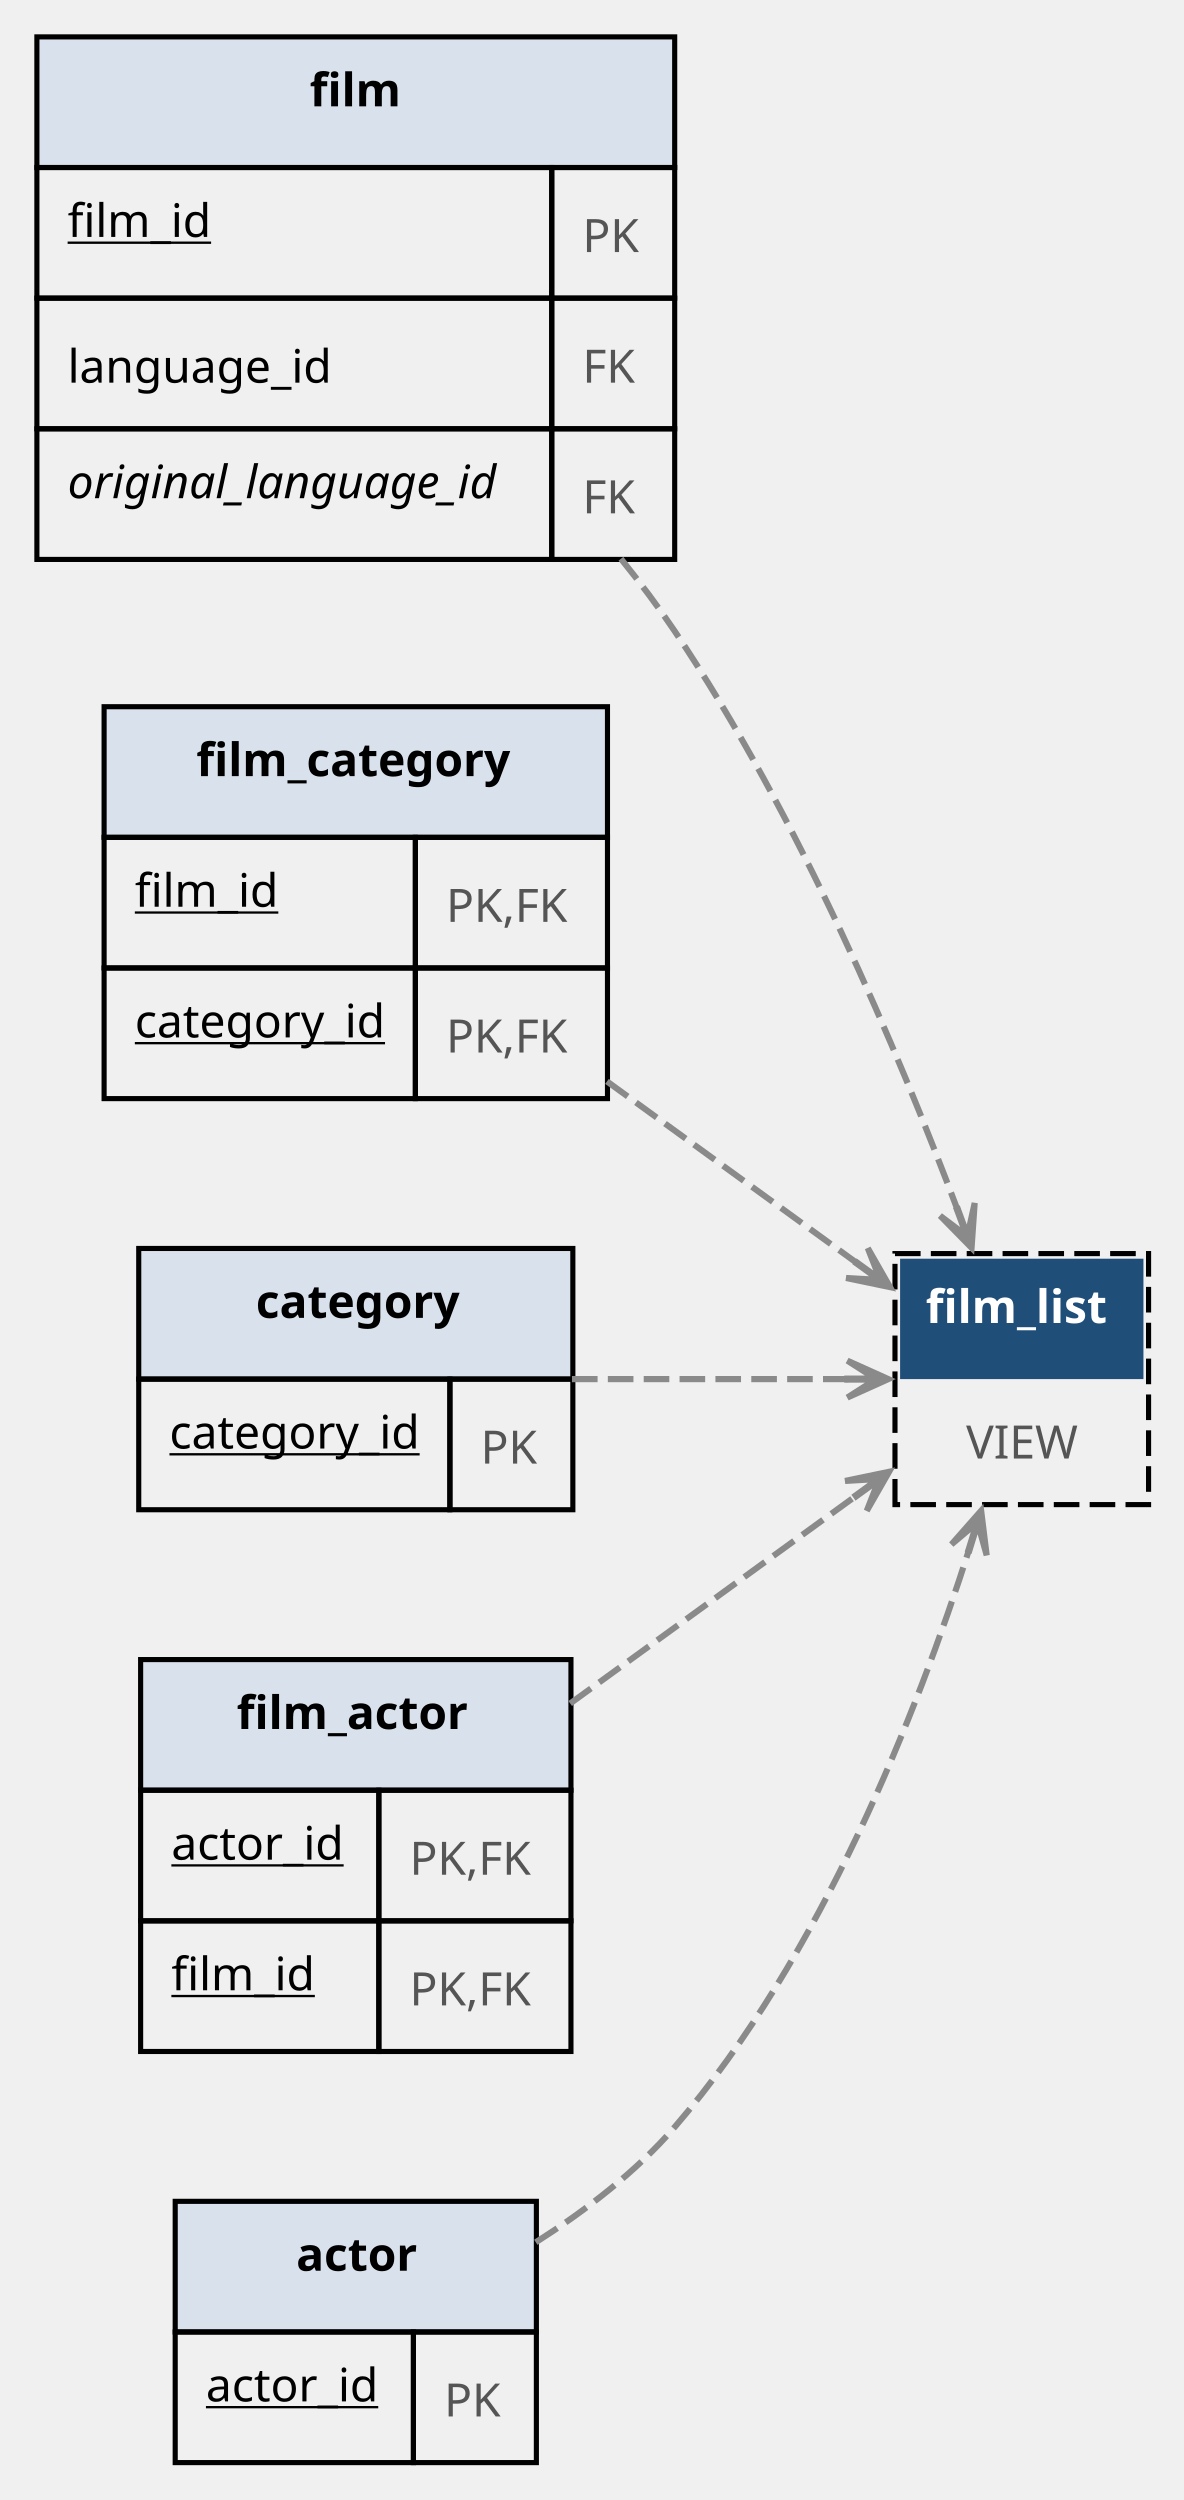
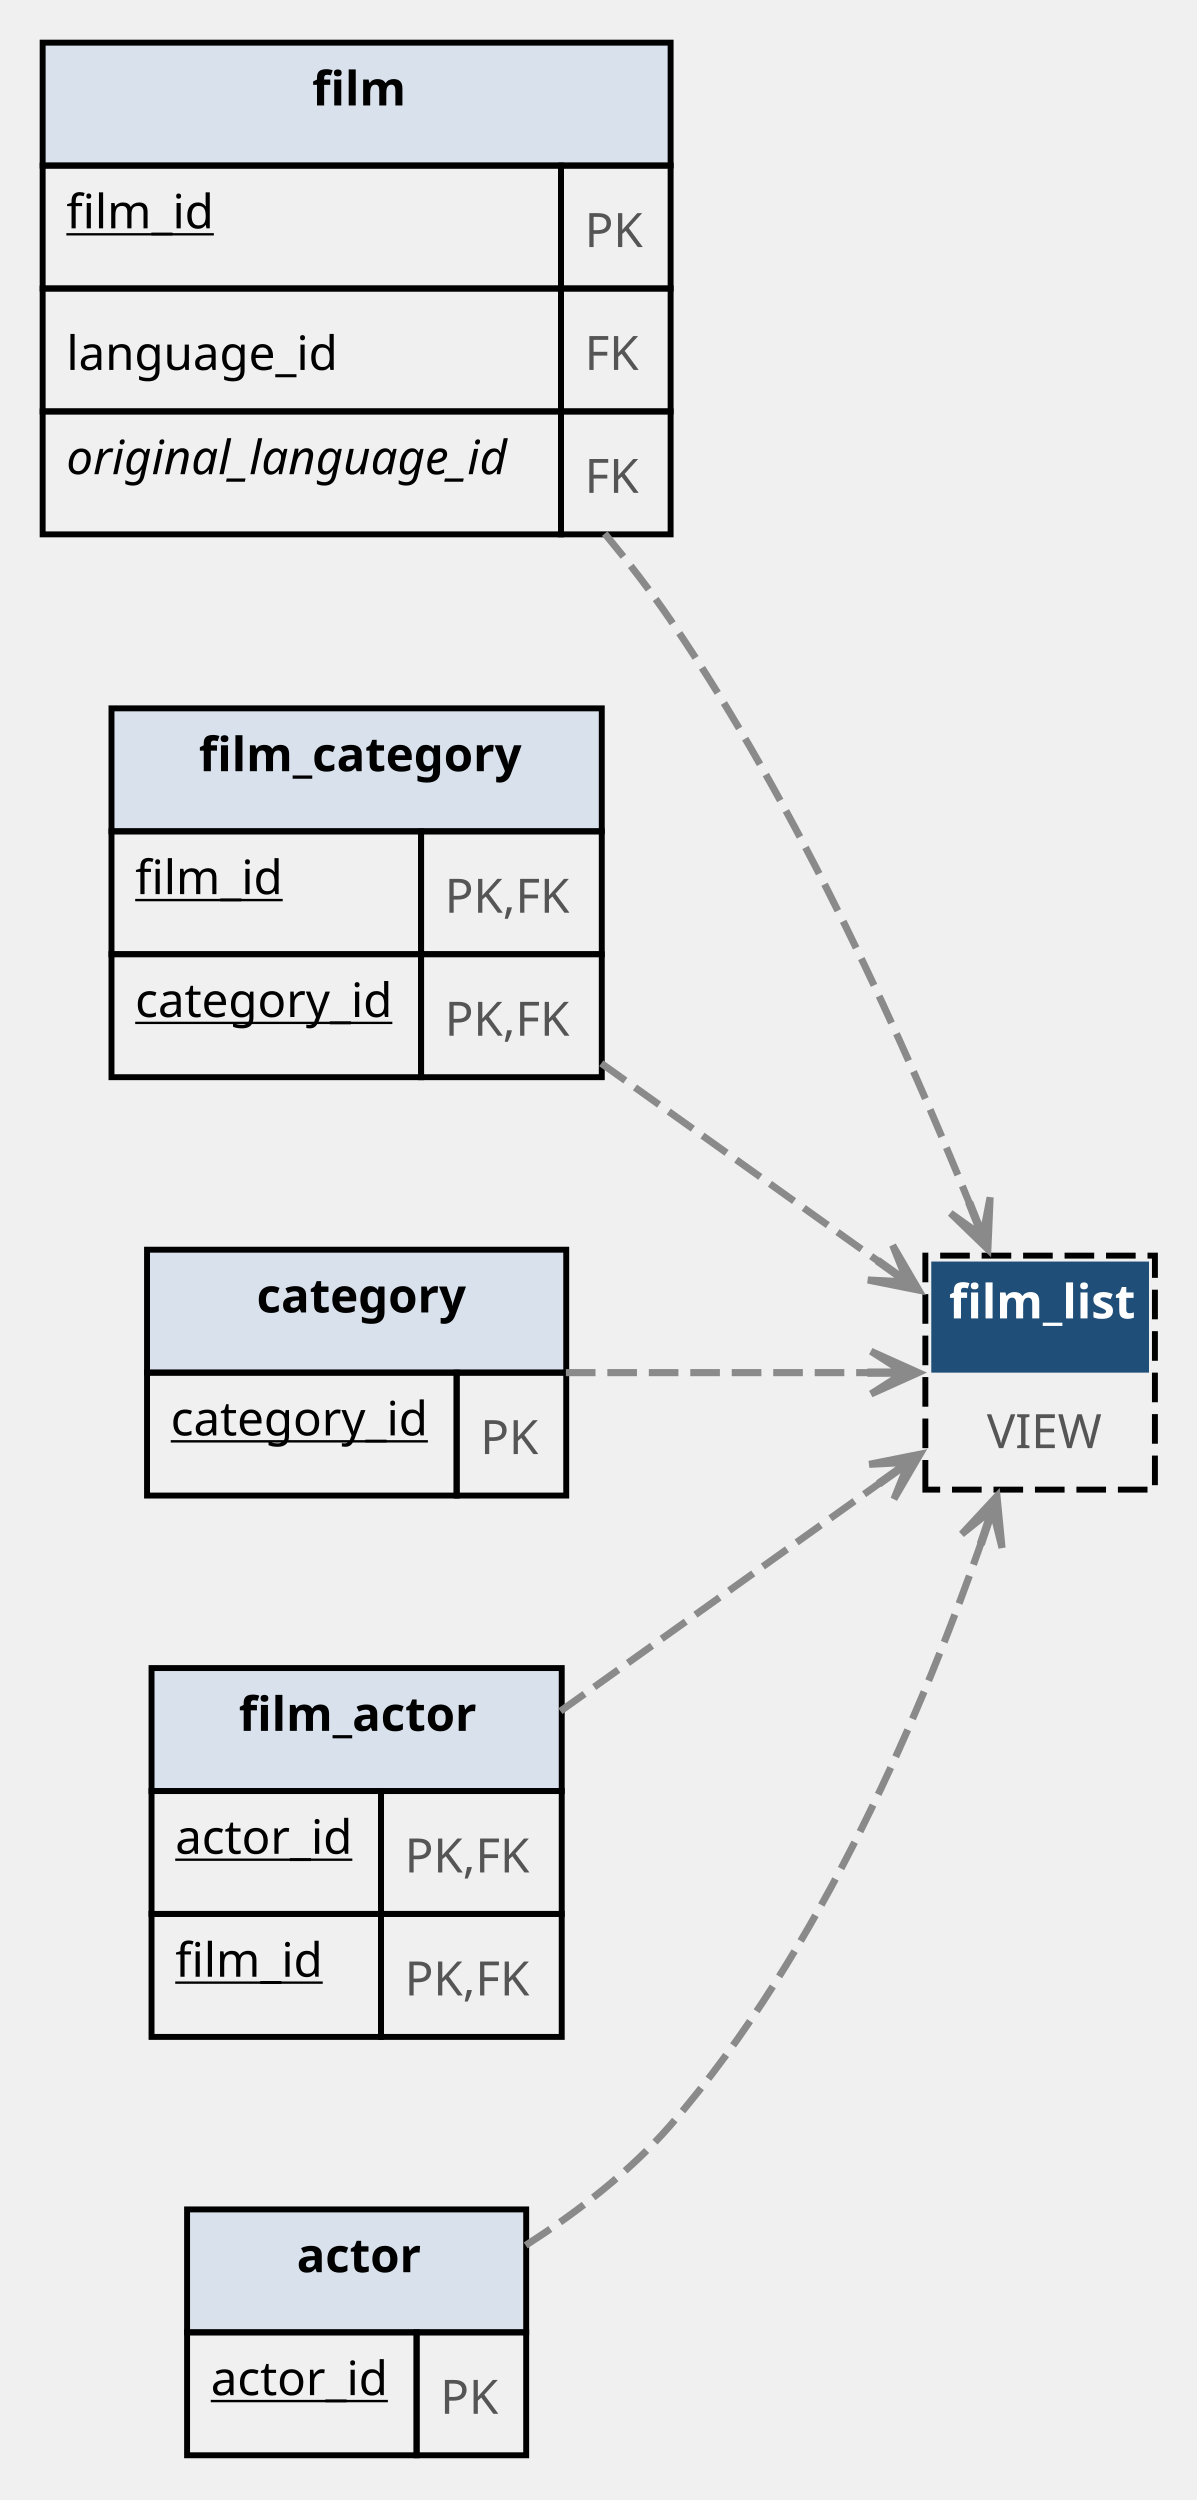
- <svg xmlns="http://www.w3.org/2000/svg" width="231pt" height="488pt" viewBox="0.00 0.00 231.00 488.00">
-   <g id="graph0" class="graph" transform="scale(1 1) rotate(0) translate(7.2 480.7)">
+ <svg xmlns="http://www.w3.org/2000/svg" width="202pt" height="422pt" viewBox="0.00 0.00 202.00 422.00">
+   <g id="graph0" class="graph" transform="scale(1 1) rotate(0) translate(7.2 414.45)">
    <g id="node1" class="node">
-       <polygon fill="none" stroke="#000000" stroke-dasharray="5,2" points="167.5,-187 167.5,-236 217,-236 217,-187 167.5,-187" />
-       <polygon fill="#1f4e79" stroke="none" stroke-dasharray="5,2" points="168.5,-211.5 168.5,-235 216,-235 216,-211.5 168.5,-211.5" />
-       <text xml:space="preserve" text-anchor="start" x="173.5" y="-222.45" font-family="Noto Sans KR" font-weight="bold" font-size="9.00" fill="#ffffff">film_list</text>
-       <text xml:space="preserve" text-anchor="start" x="181.38" y="-196" font-family="Noto Sans KR" font-size="9.00" fill="#555555">VIEW</text>
+       <polygon fill="none" stroke="#000000" stroke-dasharray="5,2" points="149,-163 149,-202.5 187.75,-202.5 187.75,-163 149,-163" />
+       <polygon fill="#1f4e79" stroke="none" stroke-dasharray="5,2" points="150,-182.75 150,-201.5 186.75,-201.5 186.75,-182.75 150,-182.75" />
+       <text xml:space="preserve" text-anchor="start" x="153" y="-191.9" font-family="Noto Sans KR" font-weight="bold" font-size="8.00" fill="#ffffff">film_list</text>
+       <text xml:space="preserve" text-anchor="start" x="159.38" y="-170" font-family="Noto Sans KR" font-size="8.00" fill="#555555">VIEW</text>
    </g>
    <g id="node2" class="node">
-       <polygon fill="#d9e2ec" stroke="none" points="0,-448 0,-473.5 124.5,-473.5 124.5,-448 0,-448" />
-       <polygon fill="none" stroke="#000000" points="0,-448 0,-473.5 124.5,-473.5 124.5,-448 0,-448" />
-       <text xml:space="preserve" text-anchor="start" x="53.25" y="-459.95" font-family="Noto Sans KR" font-weight="bold" font-size="9.00" fill="#000000">film</text>
-       <polygon fill="none" stroke="#000000" points="0,-422.5 0,-448 100.5,-448 100.5,-422.5 0,-422.5" />
-       <text xml:space="preserve" text-anchor="start" x="6" y="-434.45" font-family="Noto Sans KR" text-decoration="underline" font-size="9.00">film_id</text>
-       <polygon fill="none" stroke="#000000" points="100.5,-422.5 100.5,-448 124.5,-448 124.5,-422.5 100.5,-422.5" />
-       <text xml:space="preserve" text-anchor="start" x="106.5" y="-431.5" font-family="Noto Sans KR" font-size="9.00" fill="#555555">PK</text>
-       <polygon fill="none" stroke="#000000" points="0,-397 0,-422.5 100.5,-422.5 100.5,-397 0,-397" />
-       <text xml:space="preserve" text-anchor="start" x="6" y="-406" font-family="Noto Sans KR" font-size="9.00">language_id</text>
-       <polygon fill="none" stroke="#000000" points="100.5,-397 100.5,-422.5 124.5,-422.5 124.5,-397 100.5,-397" />
-       <text xml:space="preserve" text-anchor="start" x="106.5" y="-406" font-family="Noto Sans KR" font-size="9.00" fill="#555555">FK</text>
-       <polygon fill="none" stroke="#000000" points="0,-371.5 0,-397 100.5,-397 100.5,-371.5 0,-371.5" />
-       <text xml:space="preserve" text-anchor="start" x="6" y="-383.45" font-family="Noto Sans KR" font-style="italic" font-size="9.00">original_language_id</text>
-       <polygon fill="none" stroke="#000000" points="100.5,-371.5 100.5,-397 124.5,-397 124.5,-371.5 100.5,-371.5" />
-       <text xml:space="preserve" text-anchor="start" x="106.5" y="-380.5" font-family="Noto Sans KR" font-size="9.00" fill="#555555">FK</text>
+       <polygon fill="#d9e2ec" stroke="none" points="0,-386.5 0,-407.25 106,-407.25 106,-386.5 0,-386.5" />
+       <polygon fill="none" stroke="#000000" points="0,-386.5 0,-407.25 106,-407.25 106,-386.5 0,-386.5" />
+       <text xml:space="preserve" text-anchor="start" x="45.5" y="-396.65" font-family="Noto Sans KR" font-weight="bold" font-size="8.00" fill="#000000">film</text>
+       <polygon fill="none" stroke="#000000" points="0,-365.75 0,-386.5 87.5,-386.5 87.5,-365.75 0,-365.75" />
+       <text xml:space="preserve" text-anchor="start" x="4" y="-375.9" font-family="Noto Sans KR" text-decoration="underline" font-size="8.00">film_id</text>
+       <polygon fill="none" stroke="#000000" points="87.5,-365.75 87.5,-386.5 106,-386.5 106,-365.75 87.5,-365.75" />
+       <text xml:space="preserve" text-anchor="start" x="91.5" y="-372.75" font-family="Noto Sans KR" font-size="8.00" fill="#555555">PK</text>
+       <polygon fill="none" stroke="#000000" points="0,-345 0,-365.75 87.5,-365.75 87.5,-345 0,-345" />
+       <text xml:space="preserve" text-anchor="start" x="4" y="-352" font-family="Noto Sans KR" font-size="8.00">language_id</text>
+       <polygon fill="none" stroke="#000000" points="87.5,-345 87.5,-365.75 106,-365.75 106,-345 87.5,-345" />
+       <text xml:space="preserve" text-anchor="start" x="91.5" y="-352" font-family="Noto Sans KR" font-size="8.00" fill="#555555">FK</text>
+       <polygon fill="none" stroke="#000000" points="0,-324.25 0,-345 87.5,-345 87.5,-324.25 0,-324.25" />
+       <text xml:space="preserve" text-anchor="start" x="4" y="-334.4" font-family="Noto Sans KR" font-style="italic" font-size="8.00">original_language_id</text>
+       <polygon fill="none" stroke="#000000" points="87.5,-324.25 87.5,-345 106,-345 106,-324.25 87.5,-324.25" />
+       <text xml:space="preserve" text-anchor="start" x="91.5" y="-331.25" font-family="Noto Sans KR" font-size="8.00" fill="#555555">FK</text>
    </g>
    <g id="edge1" class="edge">
-       <path fill="none" stroke="#8a8a8a" stroke-width="1.2" stroke-dasharray="5,2" d="M114,-371.63C117.74,-367 121.3,-362.26 124.5,-357.5 148.79,-321.41 168.27,-275.05 179.78,-244.36" />
-       <polygon fill="#8a8a8a" stroke="#8a8a8a" stroke-width="1.2" points="182.45,-237.13 183.06,-245.88 181.66,-239.55 179.78,-244.67 179.68,-244.64 179.59,-244.6 181.48,-239.48 176.3,-243.39 182.45,-237.13" />
+       <path fill="none" stroke="#8a8a8a" stroke-width="1.2" stroke-dasharray="5,2" d="M94.88,-324.38C98.84,-319.61 102.63,-314.68 106,-309.75 127.72,-277.96 145.91,-237.31 156.71,-210.68" />
+       <polygon fill="#8a8a8a" stroke="#8a8a8a" stroke-width="1.2" points="159.55,-203.58 159.93,-212.34 158.7,-205.97 156.68,-211.04 156.58,-211.01 156.49,-210.97 158.51,-205.9 153.24,-209.67 159.55,-203.58" />
    </g>
    <g id="node3" class="node">
-       <polygon fill="#d9e2ec" stroke="none" points="13.12,-317.25 13.12,-342.75 111.38,-342.75 111.38,-317.25 13.12,-317.25" />
-       <polygon fill="none" stroke="#000000" points="13.12,-317.25 13.12,-342.75 111.38,-342.75 111.38,-317.25 13.12,-317.25" />
-       <text xml:space="preserve" text-anchor="start" x="31.12" y="-329.2" font-family="Noto Sans KR" font-weight="bold" font-size="9.00" fill="#000000">film_category</text>
-       <polygon fill="none" stroke="#000000" points="13.12,-291.75 13.12,-317.25 73.88,-317.25 73.88,-291.75 13.12,-291.75" />
-       <text xml:space="preserve" text-anchor="start" x="19.12" y="-303.7" font-family="Noto Sans KR" text-decoration="underline" font-size="9.00">film_id</text>
-       <polygon fill="none" stroke="#000000" points="73.88,-291.75 73.88,-317.25 111.38,-317.25 111.38,-291.75 73.88,-291.75" />
-       <text xml:space="preserve" text-anchor="start" x="79.88" y="-300.75" font-family="Noto Sans KR" font-size="9.00" fill="#555555">PK,FK</text>
-       <polygon fill="none" stroke="#000000" points="13.12,-266.25 13.12,-291.75 73.88,-291.75 73.88,-266.25 13.12,-266.25" />
-       <text xml:space="preserve" text-anchor="start" x="19.12" y="-278.2" font-family="Noto Sans KR" text-decoration="underline" font-size="9.00">category_id</text>
-       <polygon fill="none" stroke="#000000" points="73.88,-266.25 73.88,-291.75 111.38,-291.75 111.38,-266.25 73.88,-266.25" />
-       <text xml:space="preserve" text-anchor="start" x="79.88" y="-275.25" font-family="Noto Sans KR" font-size="9.00" fill="#555555">PK,FK</text>
+       <polygon fill="#d9e2ec" stroke="none" points="11.62,-274.12 11.62,-294.88 94.38,-294.88 94.38,-274.12 11.62,-274.12" />
+       <polygon fill="none" stroke="#000000" points="11.62,-274.12 11.62,-294.88 94.38,-294.88 94.38,-274.12 11.62,-274.12" />
+       <text xml:space="preserve" text-anchor="start" x="26.38" y="-284.27" font-family="Noto Sans KR" font-weight="bold" font-size="8.00" fill="#000000">film_category</text>
+       <polygon fill="none" stroke="#000000" points="11.62,-253.38 11.62,-274.12 63.88,-274.12 63.88,-253.38 11.62,-253.38" />
+       <text xml:space="preserve" text-anchor="start" x="15.62" y="-263.52" font-family="Noto Sans KR" text-decoration="underline" font-size="8.00">film_id</text>
+       <polygon fill="none" stroke="#000000" points="63.88,-253.38 63.88,-274.12 94.38,-274.12 94.38,-253.38 63.88,-253.38" />
+       <text xml:space="preserve" text-anchor="start" x="67.88" y="-260.38" font-family="Noto Sans KR" font-size="8.00" fill="#555555">PK,FK</text>
+       <polygon fill="none" stroke="#000000" points="11.62,-232.62 11.62,-253.38 63.88,-253.38 63.88,-232.62 11.62,-232.62" />
+       <text xml:space="preserve" text-anchor="start" x="15.62" y="-242.78" font-family="Noto Sans KR" text-decoration="underline" font-size="8.00">category_id</text>
+       <polygon fill="none" stroke="#000000" points="63.88,-232.62 63.88,-253.38 94.38,-253.38 94.38,-232.62 63.88,-232.62" />
+       <text xml:space="preserve" text-anchor="start" x="67.88" y="-239.62" font-family="Noto Sans KR" font-size="8.00" fill="#555555">PK,FK</text>
    </g>
    <g id="edge2" class="edge">
-       <path fill="none" stroke="#8a8a8a" stroke-width="1.2" stroke-dasharray="5,2" d="M111.28,-269.61C127.71,-257.67 145.64,-244.64 160.35,-233.95" />
-       <polygon fill="#8a8a8a" stroke="#8a8a8a" stroke-width="1.2" points="166.54,-229.45 162.19,-237.07 164.55,-231.02 160.13,-234.23 160.07,-234.15 160.01,-234.07 164.43,-230.86 157.96,-231.24 166.54,-229.45" />
+       <path fill="none" stroke="#8a8a8a" stroke-width="1.2" stroke-dasharray="5,2" d="M94.29,-234.96C110.08,-223.68 127.72,-211.08 141.72,-201.08" />
+       <polygon fill="#8a8a8a" stroke="#8a8a8a" stroke-width="1.2" points="147.9,-196.67 143.48,-204.25 145.89,-198.22 141.45,-201.4 141.39,-201.32 141.33,-201.24 145.77,-198.06 139.29,-198.39 147.9,-196.67" />
    </g>
    <g id="node4" class="node">
-       <polygon fill="#d9e2ec" stroke="none" points="19.88,-211.5 19.88,-237 104.62,-237 104.62,-211.5 19.88,-211.5" />
-       <polygon fill="none" stroke="#000000" points="19.88,-211.5 19.88,-237 104.62,-237 104.62,-211.5 19.88,-211.5" />
-       <text xml:space="preserve" text-anchor="start" x="42.75" y="-223.45" font-family="Noto Sans KR" font-weight="bold" font-size="9.00" fill="#000000">category</text>
-       <polygon fill="none" stroke="#000000" points="19.88,-186 19.88,-211.5 80.62,-211.5 80.62,-186 19.88,-186" />
-       <text xml:space="preserve" text-anchor="start" x="25.88" y="-197.95" font-family="Noto Sans KR" text-decoration="underline" font-size="9.00">category_id</text>
-       <polygon fill="none" stroke="#000000" points="80.62,-186 80.62,-211.5 104.62,-211.5 104.62,-186 80.62,-186" />
-       <text xml:space="preserve" text-anchor="start" x="86.62" y="-195" font-family="Noto Sans KR" font-size="9.00" fill="#555555">PK</text>
+       <polygon fill="#d9e2ec" stroke="none" points="17.62,-182.75 17.62,-203.5 88.38,-203.5 88.38,-182.75 17.62,-182.75" />
+       <polygon fill="none" stroke="#000000" points="17.62,-182.75 17.62,-203.5 88.38,-203.5 88.38,-182.75 17.62,-182.75" />
+       <text xml:space="preserve" text-anchor="start" x="36.12" y="-192.9" font-family="Noto Sans KR" font-weight="bold" font-size="8.00" fill="#000000">category</text>
+       <polygon fill="none" stroke="#000000" points="17.62,-162 17.62,-182.75 69.88,-182.75 69.88,-162 17.62,-162" />
+       <text xml:space="preserve" text-anchor="start" x="21.62" y="-172.15" font-family="Noto Sans KR" text-decoration="underline" font-size="8.00">category_id</text>
+       <polygon fill="none" stroke="#000000" points="69.88,-162 69.88,-182.75 88.38,-182.75 88.38,-162 69.88,-162" />
+       <text xml:space="preserve" text-anchor="start" x="73.88" y="-169" font-family="Noto Sans KR" font-size="8.00" fill="#555555">PK</text>
    </g>
    <g id="edge3" class="edge">
-       <path fill="none" stroke="#8a8a8a" stroke-width="1.2" stroke-dasharray="5,2" d="M104.45,-211.5C121.93,-211.5 142.01,-211.5 158.45,-211.5" />
-       <polygon fill="#8a8a8a" stroke="#8a8a8a" stroke-width="1.2" points="166.2,-211.5 158.2,-215.1 163.66,-211.6 158.2,-211.6 158.2,-211.5 158.2,-211.4 163.66,-211.4 158.2,-207.9 166.2,-211.5" />
+       <path fill="none" stroke="#8a8a8a" stroke-width="1.2" stroke-dasharray="5,2" d="M88.32,-182.75C104.95,-182.75 124.63,-182.75 140.19,-182.75" />
+       <polygon fill="#8a8a8a" stroke="#8a8a8a" stroke-width="1.2" points="147.82,-182.75 139.82,-186.35 145.29,-182.85 139.82,-182.85 139.82,-182.75 139.82,-182.65 145.29,-182.65 139.82,-179.15 147.82,-182.75" />
    </g>
    <g id="node5" class="node">
-       <polygon fill="#d9e2ec" stroke="none" points="20.25,-131.25 20.25,-156.75 104.25,-156.75 104.25,-131.25 20.25,-131.25" />
-       <polygon fill="none" stroke="#000000" points="20.25,-131.25 20.25,-156.75 104.25,-156.75 104.25,-131.25 20.25,-131.25" />
-       <text xml:space="preserve" text-anchor="start" x="39" y="-143.2" font-family="Noto Sans KR" font-weight="bold" font-size="9.00" fill="#000000">film_actor</text>
-       <polygon fill="none" stroke="#000000" points="20.25,-105.75 20.25,-131.25 66.75,-131.25 66.75,-105.75 20.25,-105.75" />
-       <text xml:space="preserve" text-anchor="start" x="26.25" y="-117.7" font-family="Noto Sans KR" text-decoration="underline" font-size="9.00">actor_id</text>
-       <polygon fill="none" stroke="#000000" points="66.75,-105.75 66.75,-131.25 104.25,-131.25 104.25,-105.75 66.75,-105.75" />
-       <text xml:space="preserve" text-anchor="start" x="72.75" y="-114.75" font-family="Noto Sans KR" font-size="9.00" fill="#555555">PK,FK</text>
-       <polygon fill="none" stroke="#000000" points="20.25,-80.25 20.25,-105.75 66.75,-105.75 66.75,-80.25 20.25,-80.25" />
-       <text xml:space="preserve" text-anchor="start" x="26.25" y="-92.2" font-family="Noto Sans KR" text-decoration="underline" font-size="9.00">film_id</text>
-       <polygon fill="none" stroke="#000000" points="66.75,-80.25 66.75,-105.75 104.25,-105.75 104.25,-80.25 66.75,-80.25" />
-       <text xml:space="preserve" text-anchor="start" x="72.75" y="-89.25" font-family="Noto Sans KR" font-size="9.00" fill="#555555">PK,FK</text>
+       <polygon fill="#d9e2ec" stroke="none" points="18.38,-112.12 18.38,-132.88 87.62,-132.88 87.62,-112.12 18.38,-112.12" />
+       <polygon fill="none" stroke="#000000" points="18.38,-112.12 18.38,-132.88 87.62,-132.88 87.62,-112.12 18.38,-112.12" />
+       <text xml:space="preserve" text-anchor="start" x="33.12" y="-122.28" font-family="Noto Sans KR" font-weight="bold" font-size="8.00" fill="#000000">film_actor</text>
+       <polygon fill="none" stroke="#000000" points="18.38,-91.38 18.38,-112.12 57.12,-112.12 57.12,-91.38 18.38,-91.38" />
+       <text xml:space="preserve" text-anchor="start" x="22.38" y="-101.53" font-family="Noto Sans KR" text-decoration="underline" font-size="8.00">actor_id</text>
+       <polygon fill="none" stroke="#000000" points="57.12,-91.38 57.12,-112.12 87.62,-112.12 87.62,-91.38 57.12,-91.38" />
+       <text xml:space="preserve" text-anchor="start" x="61.12" y="-98.38" font-family="Noto Sans KR" font-size="8.00" fill="#555555">PK,FK</text>
+       <polygon fill="none" stroke="#000000" points="18.38,-70.62 18.38,-91.38 57.12,-91.38 57.12,-70.62 18.38,-70.62" />
+       <text xml:space="preserve" text-anchor="start" x="22.38" y="-80.78" font-family="Noto Sans KR" text-decoration="underline" font-size="8.00">film_id</text>
+       <polygon fill="none" stroke="#000000" points="57.12,-70.62 57.12,-91.38 87.62,-91.38 87.62,-70.62 57.12,-70.62" />
+       <text xml:space="preserve" text-anchor="start" x="61.12" y="-77.62" font-family="Noto Sans KR" font-size="8.00" fill="#555555">PK,FK</text>
    </g>
    <g id="edge4" class="edge">
-       <path fill="none" stroke="#8a8a8a" stroke-width="1.2" stroke-dasharray="5,2" d="M104.1,-148.18C122.25,-161.37 143.26,-176.63 160.11,-188.87" />
-       <polygon fill="#8a8a8a" stroke="#8a8a8a" stroke-width="1.2" points="166.35,-193.41 157.76,-191.62 164.24,-192 159.82,-188.79 159.88,-188.71 159.94,-188.62 164.35,-191.83 161.99,-185.79 166.35,-193.41" />
+       <path fill="none" stroke="#8a8a8a" stroke-width="1.2" stroke-dasharray="5,2" d="M87.4,-125.61C104.8,-138.05 125.75,-153.01 141.84,-164.5" />
+       <polygon fill="#8a8a8a" stroke="#8a8a8a" stroke-width="1.2" points="148.12,-168.99 139.52,-167.27 146,-167.6 141.55,-164.42 141.61,-164.34 141.67,-164.26 146.11,-167.44 143.7,-161.41 148.12,-168.99" />
    </g>
    <g id="node6" class="node">
-       <polygon fill="#d9e2ec" stroke="none" points="27,-25.5 27,-51 97.5,-51 97.5,-25.5 27,-25.5" />
-       <polygon fill="none" stroke="#000000" points="27,-25.5 27,-51 97.5,-51 97.5,-25.5 27,-25.5" />
-       <text xml:space="preserve" text-anchor="start" x="50.62" y="-37.45" font-family="Noto Sans KR" font-weight="bold" font-size="9.00" fill="#000000">actor</text>
-       <polygon fill="none" stroke="#000000" points="27,0 27,-25.5 73.5,-25.5 73.5,0 27,0" />
-       <text xml:space="preserve" text-anchor="start" x="33" y="-11.95" font-family="Noto Sans KR" text-decoration="underline" font-size="9.00">actor_id</text>
-       <polygon fill="none" stroke="#000000" points="73.5,0 73.5,-25.5 97.5,-25.5 97.5,0 73.5,0" />
-       <text xml:space="preserve" text-anchor="start" x="79.5" y="-9" font-family="Noto Sans KR" font-size="9.00" fill="#555555">PK</text>
+       <polygon fill="#d9e2ec" stroke="none" points="24.38,-20.75 24.38,-41.5 81.62,-41.5 81.62,-20.75 24.38,-20.75" />
+       <polygon fill="none" stroke="#000000" points="24.38,-20.75 24.38,-41.5 81.62,-41.5 81.62,-20.75 24.38,-20.75" />
+       <text xml:space="preserve" text-anchor="start" x="42.88" y="-30.9" font-family="Noto Sans KR" font-weight="bold" font-size="8.00" fill="#000000">actor</text>
+       <polygon fill="none" stroke="#000000" points="24.38,0 24.38,-20.75 63.12,-20.75 63.12,0 24.38,0" />
+       <text xml:space="preserve" text-anchor="start" x="28.38" y="-10.15" font-family="Noto Sans KR" text-decoration="underline" font-size="8.00">actor_id</text>
+       <polygon fill="none" stroke="#000000" points="63.12,0 63.12,-20.75 81.62,-20.75 81.62,0 63.12,0" />
+       <text xml:space="preserve" text-anchor="start" x="67.12" y="-7" font-family="Noto Sans KR" font-size="8.00" fill="#555555">PK</text>
    </g>
    <g id="edge5" class="edge">
-       <path fill="none" stroke="#8a8a8a" stroke-width="1.2" stroke-dasharray="5,2" d="M97.39,-43.01C107.04,-49.15 116.96,-56.74 124.5,-65.5 153.21,-98.86 171.9,-146.62 182,-178.32" />
-       <polygon fill="#8a8a8a" stroke="#8a8a8a" stroke-width="1.2" points="184.32,-185.81 178.52,-179.23 183.47,-183.41 181.86,-178.19 181.96,-178.16 182.05,-178.13 183.66,-183.35 185.4,-177.1 184.32,-185.81" />
+       <path fill="none" stroke="#8a8a8a" stroke-width="1.2" stroke-dasharray="5,2" d="M81.53,-35.43C90.13,-40.96 99.16,-47.86 106,-55.75 131.51,-85.17 149.01,-127.05 158.61,-154.55" />
+       <polygon fill="#8a8a8a" stroke="#8a8a8a" stroke-width="1.2" points="161.09,-161.9 155.12,-155.48 160.18,-159.53 158.44,-154.36 158.53,-154.32 158.63,-154.29 160.37,-159.47 161.94,-153.17 161.09,-161.9" />
    </g>
  </g>
</svg>
